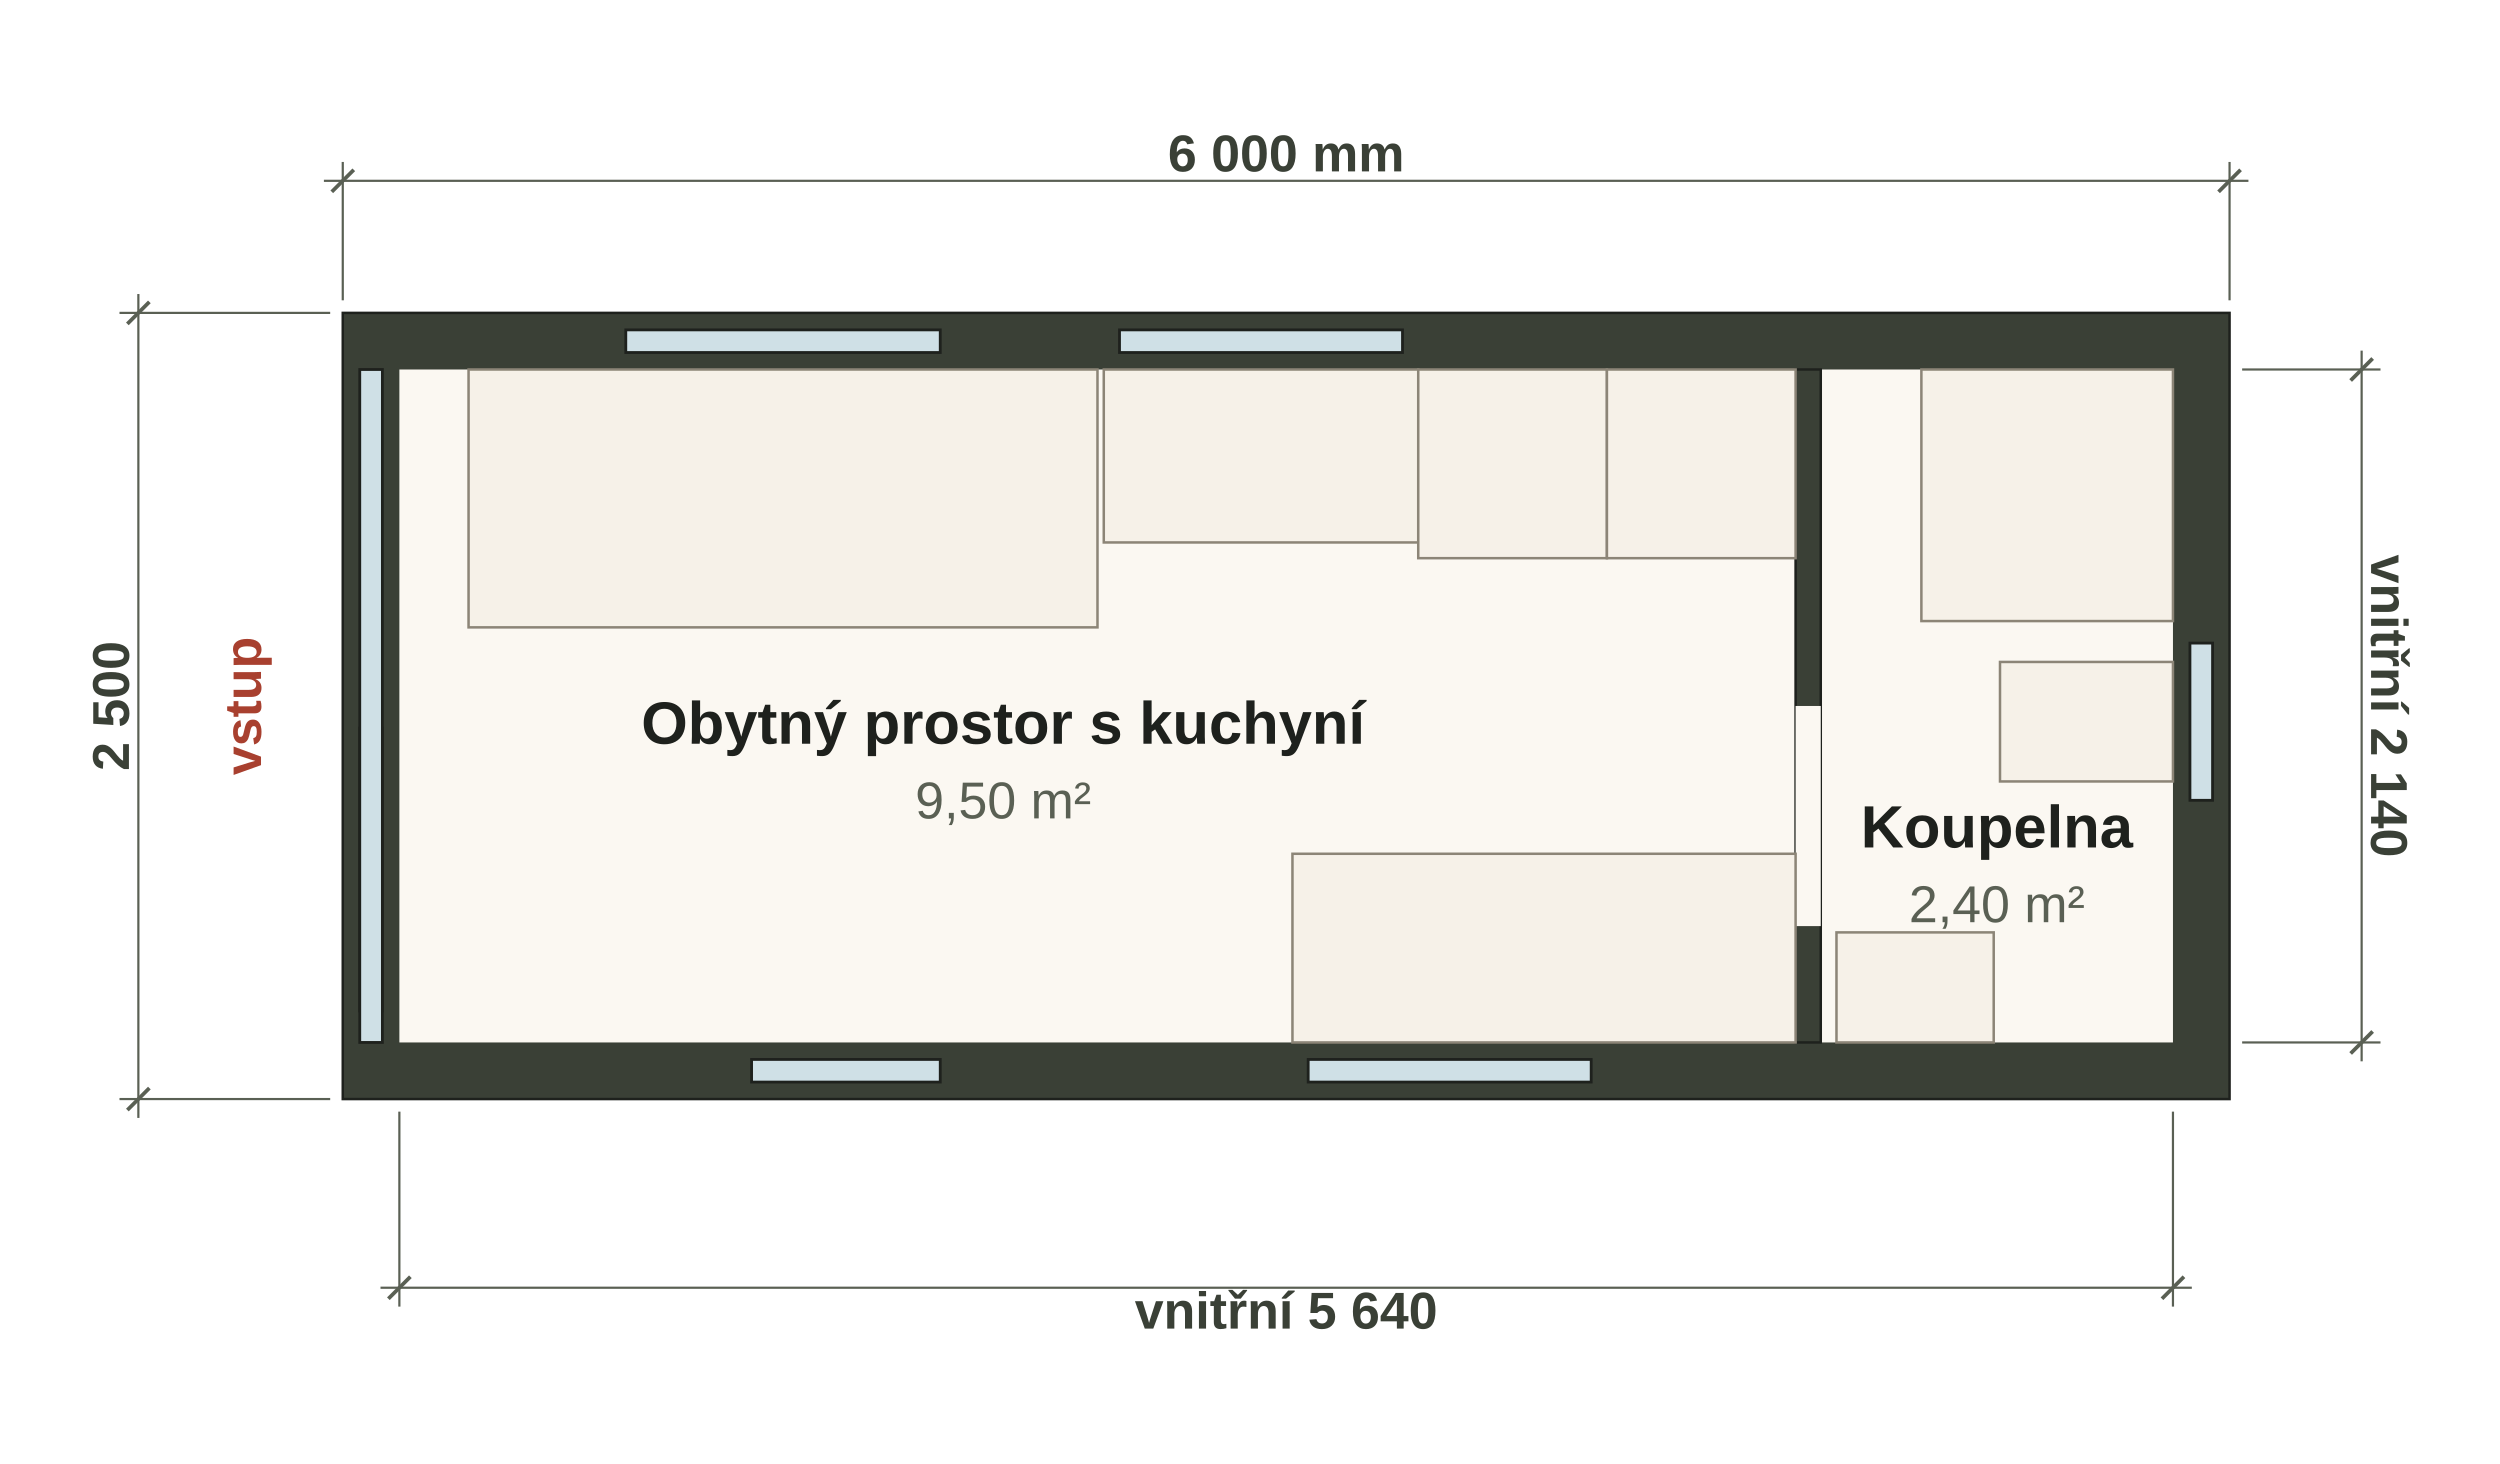
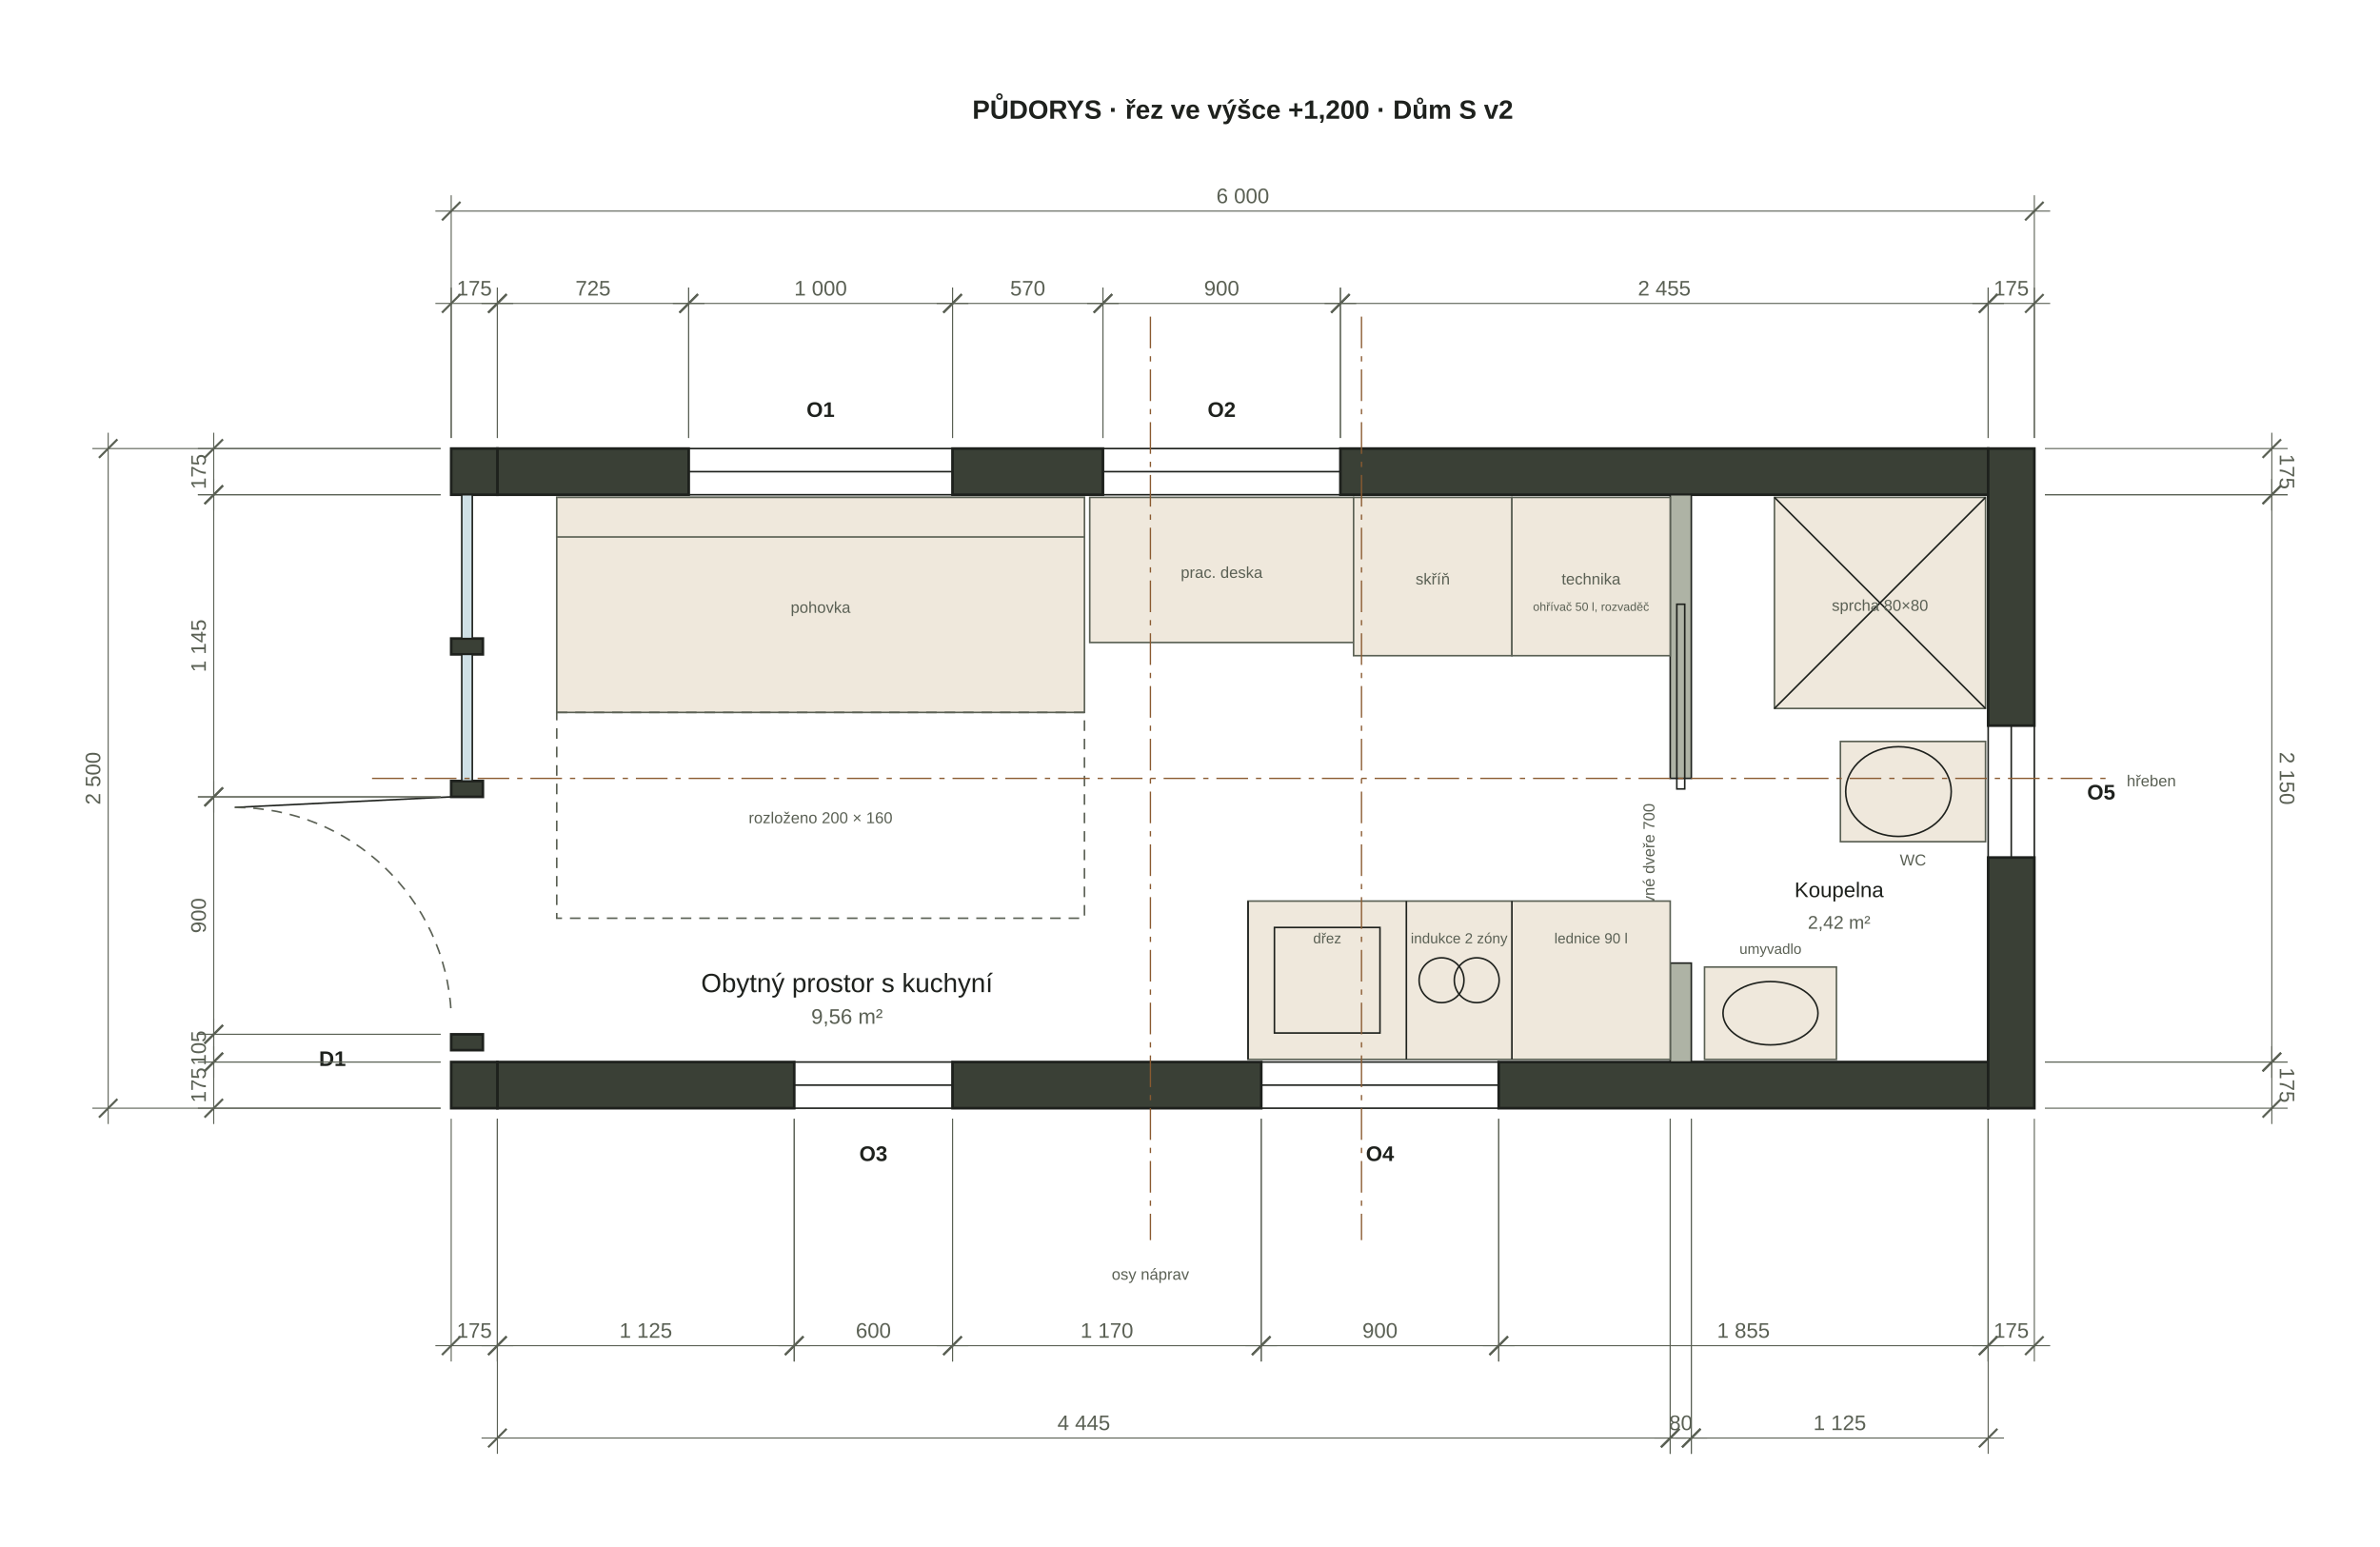
- <svg xmlns="http://www.w3.org/2000/svg" viewBox="-1090 -995 7950 4654.5" class="dwg" style="background:#FBF8F2" role="img" aria-label="">
+ <svg xmlns="http://www.w3.org/2000/svg" viewBox="-1710 -1700 9020 5860" width="180.4mm" height="117.2mm" class="dwg" role="img" aria-label="Dům S v2 – Půdorys">
  <style>
- .ln{fill:none;stroke:#1E211D;stroke-width:22;stroke-linejoin:round}.thin{fill:none;stroke:#1E211D;stroke-width:9}
- .wall{fill:#3A4036;stroke:#1E211D;stroke-width:8}.body{fill:#E9DCC6;stroke:#1E211D;stroke-width:18}
- .roof{fill:#3A4036;stroke:#1E211D;stroke-width:12}.steel{fill:#B9BDB4;stroke:#1E211D;stroke-width:10}
- .wheel{fill:#2A2E28;stroke:#1E211D;stroke-width:8}.glass{fill:#CFE0E6;stroke:#1E211D;stroke-width:9}
- .fur{fill:#F6F1E8;stroke:#8C8577;stroke-width:8}.room{fill:#FBF8F2}
- .dim,.tick{fill:none;stroke:#5A6054;stroke-width:7}.tick{stroke-width:12}.grd{fill:none;stroke:#8C8577;stroke-width:12}
- .hl{fill:none;stroke:#A8402F;stroke-width:10;stroke-dasharray:70 45}
- text{font-family:Manrope,Arial,sans-serif;fill:#1E211D}.td{fill:#3A4036;font-weight:600}.tl{font-weight:700}
- .tm{fill:#5A6054}.tr{fill:#A8402F;font-weight:700}
+ .ln{fill:none;stroke:#1E211D;stroke-width:14}.thin{fill:none;stroke:#1E211D;stroke-width:6}
+ .cut{fill:#3A4036;stroke:#1E211D;stroke-width:10}.cutl{fill:#AEB3A5;stroke:#1E211D;stroke-width:6}
+ .steel{fill:#8A5A30;stroke:#1E211D;stroke-width:6}.wheel{fill:#2A2E28;stroke:#1E211D;stroke-width:6}
+ .glass{fill:#CFE0E6;stroke:#1E211D;stroke-width:6}.fur{fill:#EFE8DC;stroke:#5A6054;stroke-width:6}
+ .hid{fill:none;stroke:#5A6054;stroke-width:6;stroke-dasharray:40 30}.ax{fill:none;stroke:#8A5A30;stroke-width:5;stroke-dasharray:120 30 20 30}
+ .dim,.tick{fill:none;stroke:#5A6054;stroke-width:4}.tick{stroke-width:8}.lvl{fill:#1E211D}
+ .grd{fill:none;stroke:#1E211D;stroke-width:10}.lim{fill:none;stroke:#A8402F;stroke-width:6;stroke-dasharray:60 40}
+ text{font-family:Manrope,Arial,sans-serif;fill:#1E211D}.td{fill:#5A6054}.tl{font-weight:600}.tr{fill:#A8402F}
</style>
-   <rect class="wall" x="0" y="0" width="6000" height="2500" />
-   <rect class="room" x="180" y="180" width="5640" height="2140" />
-   <rect class="wall" x="4620" y="180" width="80" height="2140" />
-   <rect class="room" x="4620" y="1250" width="80" height="700" />
-   <rect class="glass" x="900" y="54" width="1000" height="72" />
-   <rect class="glass" x="2470" y="54" width="900" height="72" />
-   <rect class="glass" x="1300" y="2374" width="600" height="72" />
-   <rect class="glass" x="3070" y="2374" width="900" height="72" />
-   <rect class="glass" x="5874" y="1050" width="72" height="500" />
-   <rect class="glass" x="54" y="1320" width="72" height="900" />
-   <rect class="glass" x="54" y="180" width="72" height="2140" />
-   <rect class="fur" x="400" y="180" width="2000" height="820" />
-   <rect class="fur" x="2420" y="180" width="1000" height="550" />
-   <rect class="fur" x="3420" y="180" width="600" height="600" />
-   <rect class="fur" x="4020" y="180" width="600" height="600" />
-   <rect class="fur" x="3020" y="1720" width="1600" height="600" />
-   <rect class="fur" x="5020" y="180" width="800" height="800" />
-   <rect class="fur" x="5270" y="1110" width="550" height="380" />
-   <rect class="fur" x="4750" y="1970" width="500" height="350" />
-   <text class="tl" x="2100" y="1370" font-size="190" text-anchor="middle">Obytný prostor s kuchyní</text>
-   <text class="tm" x="2100" y="1607.5" font-size="165" text-anchor="middle">9,50 m²</text>
-   <text class="tl" x="5260" y="1700" font-size="190" text-anchor="middle">Koupelna</text>
-   <text class="tm" x="5260" y="1937.5" font-size="165" text-anchor="middle">2,40 m²</text>
-   <text class="tr" x="-260" y="1250" font-size="165" text-anchor="middle" transform="rotate(-90 -260 1250)">vstup</text>
-   <line class="dim" x1="0" y1="-40" x2="0" y2="-480" />
-   <line class="dim" x1="6000" y1="-40" x2="6000" y2="-480" />
-   <line class="dim" x1="-60" y1="-420" x2="6060" y2="-420" />
-   <line class="tick" x1="-35" y1="-385" x2="35" y2="-455" />
-   <line class="tick" x1="5965" y1="-385" x2="6035" y2="-455" />
-   <text class="td" x="3000" y="-450" font-size="165" text-anchor="middle">6 000 mm</text>
-   <line class="dim" x1="-40" y1="0" x2="-710" y2="0" />
-   <line class="dim" x1="-40" y1="2500" x2="-710" y2="2500" />
-   <line class="dim" x1="-650" y1="-60" x2="-650" y2="2560" />
-   <line class="tick" x1="-685" y1="35" x2="-615" y2="-35" />
-   <line class="tick" x1="-685" y1="2535" x2="-615" y2="2465" />
-   <text class="td" x="-680" y="1250" font-size="165" text-anchor="middle" transform="rotate(-90 -680 1250)">2 500</text>
-   <line class="dim" x1="180" y1="2540" x2="180" y2="3160" />
-   <line class="dim" x1="5820" y1="2540" x2="5820" y2="3160" />
-   <line class="dim" x1="120" y1="3100" x2="5880" y2="3100" />
-   <line class="tick" x1="145" y1="3135" x2="215" y2="3065" />
-   <line class="tick" x1="5785" y1="3135" x2="5855" y2="3065" />
-   <text class="td" x="3000" y="3230" font-size="165" text-anchor="middle">vnitřní 5 640</text>
-   <line class="dim" x1="6040" y1="180" x2="6480" y2="180" />
-   <line class="dim" x1="6040" y1="2320" x2="6480" y2="2320" />
-   <line class="dim" x1="6420" y1="120" x2="6420" y2="2380" />
-   <line class="tick" x1="6385" y1="215" x2="6455" y2="145" />
-   <line class="tick" x1="6385" y1="2355" x2="6455" y2="2285" />
-   <text class="td" x="6450" y="1250" font-size="165" text-anchor="middle" transform="rotate(90 6450 1250)">vnitřní 2 140</text>
+   <rect class="cut" x="175" y="0" width="725" height="175" />
+   <rect class="thin" x="900" y="0" width="1000" height="175" />
+   <line class="thin" x1="900" y1="87.5" x2="1900" y2="87.5" />
+   <text class="tl" x="1400" y="-120" font-size="80" text-anchor="middle">O1</text>
+   <rect class="cut" x="1900" y="0" width="570" height="175" />
+   <rect class="thin" x="2470" y="0" width="900" height="175" />
+   <line class="thin" x1="2470" y1="87.5" x2="3370" y2="87.5" />
+   <text class="tl" x="2920" y="-120" font-size="80" text-anchor="middle">O2</text>
+   <rect class="cut" x="3370" y="0" width="2455" height="175" />
+   <rect class="cut" x="175" y="2325" width="1125" height="175" />
+   <rect class="thin" x="1300" y="2325" width="600" height="175" />
+   <line class="thin" x1="1300" y1="2412.5" x2="1900" y2="2412.5" />
+   <text class="tl" x="1600" y="2700" font-size="80" text-anchor="middle">O3</text>
+   <rect class="cut" x="1900" y="2325" width="1170" height="175" />
+   <rect class="thin" x="3070" y="2325" width="900" height="175" />
+   <line class="thin" x1="3070" y1="2412.5" x2="3970" y2="2412.5" />
+   <text class="tl" x="3520" y="2700" font-size="80" text-anchor="middle">O4</text>
+   <rect class="cut" x="3970" y="2325" width="1855" height="175" />
+   <rect class="cut" x="5825" y="0" width="175" height="1050" />
+   <rect class="thin" x="5825" y="1050" width="175" height="500" />
+   <line class="thin" x1="5912.5" y1="1050" x2="5912.5" y2="1550" />
+   <text class="tl" x="6200" y="1330" font-size="80" text-anchor="start">O5</text>
+   <rect class="cut" x="5825" y="1550" width="175" height="950" />
+   <rect class="cut" x="0" y="0" width="175" height="175" />
+   <rect class="cut" x="0" y="2325" width="175" height="175" />
+   <rect class="cut" x="0" y="720" width="120" height="60" />
+   <rect class="cut" x="0" y="1260" width="120" height="60" />
+   <rect class="cut" x="0" y="2220" width="120" height="60" />
+   <rect class="glass" x="40" y="175" width="40" height="545" />
+   <rect class="glass" x="40" y="780" width="40" height="480" />
+   <line class="thin" x1="0" y1="1320" x2="-820" y2="1360" />
+   <path class="hid" d="M -820 1360 A 820 820 0 0 1 0 2140" />
+   <text class="tl" x="-450" y="2340" font-size="80" text-anchor="middle">D1</text>
+   <rect class="cutl" x="4620" y="175" width="80" height="1075" />
+   <rect class="cutl" x="4620" y="1950" width="80" height="375" />
+   <rect class="thin" x="4645" y="590" width="30" height="700" />
+   <text class="td" x="4560" y="1600" font-size="60" text-anchor="middle" transform="rotate(-90 4560 1600)">posuvné dveře 700</text>
+   <rect class="fur" x="400" y="185" width="2000" height="815" />
+   <rect class="fur" x="400" y="185" width="2000" height="150" />
+   <rect class="hid" x="400" y="1000" width="2000" height="780" />
+   <text class="td" x="1400" y="1420" font-size="60" text-anchor="middle">rozloženo 200 × 160</text>
+   <text class="td" x="1400" y="622.5" font-size="60" text-anchor="middle">pohovka</text>
+   <rect class="fur" x="2420" y="185" width="1000" height="550" />
+   <text class="td" x="2920" y="490" font-size="60" text-anchor="middle">prac. deska</text>
+   <rect class="fur" x="3420" y="185" width="600" height="600" />
+   <text class="td" x="3720" y="515" font-size="60" text-anchor="middle">skříň</text>
+   <rect class="fur" x="4020" y="185" width="600" height="600" />
+   <text class="td" x="4320" y="515" font-size="60" text-anchor="middle">technika</text>
+   <text class="td" x="4320" y="615" font-size="45" text-anchor="middle">ohřívač 50 l, rozvaděč</text>
+   <rect class="fur" x="3020" y="1715" width="1600" height="600" />
+   <line class="thin" x1="3020" y1="1715" x2="3020" y2="2315" />
+   <text class="td" x="3320" y="1875" font-size="55" text-anchor="middle">dřez</text>
+   <rect class="thin" x="3120" y="1815" width="400" height="400" />
+   <line class="thin" x1="3620" y1="1715" x2="3620" y2="2315" />
+   <text class="td" x="3820" y="1875" font-size="55" text-anchor="middle">indukce 2 zóny</text>
+   <circle class="thin" cx="3753.3" cy="2015" r="85" />
+   <circle class="thin" cx="3886.7" cy="2015" r="85" />
+   <line class="thin" x1="4020" y1="1715" x2="4020" y2="2315" />
+   <text class="td" x="4320" y="1875" font-size="55" text-anchor="middle">lednice 90 l</text>
+   <rect class="fur" x="5015" y="185" width="800" height="800" />
+   <line class="thin" x1="5015" y1="185" x2="5815" y2="985" />
+   <line class="thin" x1="5015" y1="985" x2="5815" y2="185" />
+   <text class="td" x="5415" y="615" font-size="60" text-anchor="middle">sprcha 80×80</text>
+   <rect class="fur" x="5265" y="1110" width="550" height="380" />
+   <ellipse class="thin" cx="5485" cy="1300" rx="200" ry="170" />
+   <text class="td" x="5540" y="1580" font-size="60" text-anchor="middle">WC</text>
+   <rect class="fur" x="4750" y="1965" width="500" height="350" />
+   <ellipse class="thin" cx="5000" cy="2140" rx="180" ry="120" />
+   <text class="td" x="5000" y="1915" font-size="55" text-anchor="middle">umyvadlo</text>
+   <text class="t" x="1500" y="2060" font-size="100" text-anchor="middle">Obytný prostor s kuchyní</text>
+   <text class="td" x="1500" y="2180" font-size="80" text-anchor="middle">9,56 m²</text>
+   <text class="t" x="5260" y="1700" font-size="80" text-anchor="middle">Koupelna</text>
+   <text class="td" x="5260" y="1820" font-size="70" text-anchor="middle">2,42 m²</text>
+   <line class="ax" x1="2650" y1="-500" x2="2650" y2="3000" />
+   <line class="ax" x1="3450" y1="-500" x2="3450" y2="3000" />
+   <text class="td" x="2650" y="3150" font-size="60" text-anchor="middle">osy náprav</text>
+   <line class="ax" x1="-300" y1="1250" x2="6300" y2="1250" />
+   <text class="td" x="6350" y="1280" font-size="60" text-anchor="start">hřeben</text>
+   <line class="dim" x1="0" y1="-40" x2="0" y2="-960" />
+   <line class="dim" x1="6000" y1="-40" x2="6000" y2="-960" />
+   <line class="dim" x1="-60" y1="-900" x2="6060" y2="-900" />
+   <line class="tick" x1="-35" y1="-865" x2="35" y2="-935" />
+   <line class="tick" x1="5965" y1="-865" x2="6035" y2="-935" />
+   <text class="td" x="3000" y="-930" font-size="80" text-anchor="middle">6 000</text>
+   <line class="dim" x1="0" y1="-40" x2="0" y2="-610" />
+   <line class="dim" x1="175" y1="-40" x2="175" y2="-610" />
+   <line class="dim" x1="-60" y1="-550" x2="235" y2="-550" />
+   <line class="tick" x1="-35" y1="-515" x2="35" y2="-585" />
+   <line class="tick" x1="140" y1="-515" x2="210" y2="-585" />
+   <text class="td" x="87.5" y="-580" font-size="80" text-anchor="middle">175</text>
+   <line class="dim" x1="175" y1="-40" x2="175" y2="-610" />
+   <line class="dim" x1="900" y1="-40" x2="900" y2="-610" />
+   <line class="dim" x1="115" y1="-550" x2="960" y2="-550" />
+   <line class="tick" x1="140" y1="-515" x2="210" y2="-585" />
+   <line class="tick" x1="865" y1="-515" x2="935" y2="-585" />
+   <text class="td" x="537.5" y="-580" font-size="80" text-anchor="middle">725</text>
+   <line class="dim" x1="900" y1="-40" x2="900" y2="-610" />
+   <line class="dim" x1="1900" y1="-40" x2="1900" y2="-610" />
+   <line class="dim" x1="840" y1="-550" x2="1960" y2="-550" />
+   <line class="tick" x1="865" y1="-515" x2="935" y2="-585" />
+   <line class="tick" x1="1865" y1="-515" x2="1935" y2="-585" />
+   <text class="td" x="1400" y="-580" font-size="80" text-anchor="middle">1 000</text>
+   <line class="dim" x1="1900" y1="-40" x2="1900" y2="-610" />
+   <line class="dim" x1="2470" y1="-40" x2="2470" y2="-610" />
+   <line class="dim" x1="1840" y1="-550" x2="2530" y2="-550" />
+   <line class="tick" x1="1865" y1="-515" x2="1935" y2="-585" />
+   <line class="tick" x1="2435" y1="-515" x2="2505" y2="-585" />
+   <text class="td" x="2185" y="-580" font-size="80" text-anchor="middle">570</text>
+   <line class="dim" x1="2470" y1="-40" x2="2470" y2="-610" />
+   <line class="dim" x1="3370" y1="-40" x2="3370" y2="-610" />
+   <line class="dim" x1="2410" y1="-550" x2="3430" y2="-550" />
+   <line class="tick" x1="2435" y1="-515" x2="2505" y2="-585" />
+   <line class="tick" x1="3335" y1="-515" x2="3405" y2="-585" />
+   <text class="td" x="2920" y="-580" font-size="80" text-anchor="middle">900</text>
+   <line class="dim" x1="3370" y1="-40" x2="3370" y2="-610" />
+   <line class="dim" x1="5825" y1="-40" x2="5825" y2="-610" />
+   <line class="dim" x1="3310" y1="-550" x2="5885" y2="-550" />
+   <line class="tick" x1="3335" y1="-515" x2="3405" y2="-585" />
+   <line class="tick" x1="5790" y1="-515" x2="5860" y2="-585" />
+   <text class="td" x="4597.5" y="-580" font-size="80" text-anchor="middle">2 455</text>
+   <line class="dim" x1="5825" y1="-40" x2="5825" y2="-610" />
+   <line class="dim" x1="6000" y1="-40" x2="6000" y2="-610" />
+   <line class="dim" x1="5765" y1="-550" x2="6060" y2="-550" />
+   <line class="tick" x1="5790" y1="-515" x2="5860" y2="-585" />
+   <line class="tick" x1="5965" y1="-515" x2="6035" y2="-585" />
+   <text class="td" x="5912.5" y="-580" font-size="80" text-anchor="middle">175</text>
+   <line class="dim" x1="0" y1="2540" x2="0" y2="3460" />
+   <line class="dim" x1="175" y1="2540" x2="175" y2="3460" />
+   <line class="dim" x1="-60" y1="3400" x2="235" y2="3400" />
+   <line class="tick" x1="-35" y1="3435" x2="35" y2="3365" />
+   <line class="tick" x1="140" y1="3435" x2="210" y2="3365" />
+   <text class="td" x="87.5" y="3370" font-size="80" text-anchor="middle">175</text>
+   <line class="dim" x1="175" y1="2540" x2="175" y2="3460" />
+   <line class="dim" x1="1300" y1="2540" x2="1300" y2="3460" />
+   <line class="dim" x1="115" y1="3400" x2="1360" y2="3400" />
+   <line class="tick" x1="140" y1="3435" x2="210" y2="3365" />
+   <line class="tick" x1="1265" y1="3435" x2="1335" y2="3365" />
+   <text class="td" x="737.5" y="3370" font-size="80" text-anchor="middle">1 125</text>
+   <line class="dim" x1="1300" y1="2540" x2="1300" y2="3460" />
+   <line class="dim" x1="1900" y1="2540" x2="1900" y2="3460" />
+   <line class="dim" x1="1240" y1="3400" x2="1960" y2="3400" />
+   <line class="tick" x1="1265" y1="3435" x2="1335" y2="3365" />
+   <line class="tick" x1="1865" y1="3435" x2="1935" y2="3365" />
+   <text class="td" x="1600" y="3370" font-size="80" text-anchor="middle">600</text>
+   <line class="dim" x1="1900" y1="2540" x2="1900" y2="3460" />
+   <line class="dim" x1="3070" y1="2540" x2="3070" y2="3460" />
+   <line class="dim" x1="1840" y1="3400" x2="3130" y2="3400" />
+   <line class="tick" x1="1865" y1="3435" x2="1935" y2="3365" />
+   <line class="tick" x1="3035" y1="3435" x2="3105" y2="3365" />
+   <text class="td" x="2485" y="3370" font-size="80" text-anchor="middle">1 170</text>
+   <line class="dim" x1="3070" y1="2540" x2="3070" y2="3460" />
+   <line class="dim" x1="3970" y1="2540" x2="3970" y2="3460" />
+   <line class="dim" x1="3010" y1="3400" x2="4030" y2="3400" />
+   <line class="tick" x1="3035" y1="3435" x2="3105" y2="3365" />
+   <line class="tick" x1="3935" y1="3435" x2="4005" y2="3365" />
+   <text class="td" x="3520" y="3370" font-size="80" text-anchor="middle">900</text>
+   <line class="dim" x1="3970" y1="2540" x2="3970" y2="3460" />
+   <line class="dim" x1="5825" y1="2540" x2="5825" y2="3460" />
+   <line class="dim" x1="3910" y1="3400" x2="5885" y2="3400" />
+   <line class="tick" x1="3935" y1="3435" x2="4005" y2="3365" />
+   <line class="tick" x1="5790" y1="3435" x2="5860" y2="3365" />
+   <text class="td" x="4897.5" y="3370" font-size="80" text-anchor="middle">1 855</text>
+   <line class="dim" x1="5825" y1="2540" x2="5825" y2="3460" />
+   <line class="dim" x1="6000" y1="2540" x2="6000" y2="3460" />
+   <line class="dim" x1="5765" y1="3400" x2="6060" y2="3400" />
+   <line class="tick" x1="5790" y1="3435" x2="5860" y2="3365" />
+   <line class="tick" x1="5965" y1="3435" x2="6035" y2="3365" />
+   <text class="td" x="5912.5" y="3370" font-size="80" text-anchor="middle">175</text>
+   <line class="dim" x1="175" y1="2540" x2="175" y2="3810" />
+   <line class="dim" x1="4620" y1="2540" x2="4620" y2="3810" />
+   <line class="dim" x1="115" y1="3750" x2="4680" y2="3750" />
+   <line class="tick" x1="140" y1="3785" x2="210" y2="3715" />
+   <line class="tick" x1="4585" y1="3785" x2="4655" y2="3715" />
+   <text class="td" x="2397.5" y="3720" font-size="80" text-anchor="middle">4 445</text>
+   <line class="dim" x1="4620" y1="2540" x2="4620" y2="3810" />
+   <line class="dim" x1="4700" y1="2540" x2="4700" y2="3810" />
+   <line class="dim" x1="4560" y1="3750" x2="4760" y2="3750" />
+   <line class="tick" x1="4585" y1="3785" x2="4655" y2="3715" />
+   <line class="tick" x1="4665" y1="3785" x2="4735" y2="3715" />
+   <text class="td" x="4660" y="3720" font-size="80" text-anchor="middle">80</text>
+   <line class="dim" x1="4700" y1="2540" x2="4700" y2="3810" />
+   <line class="dim" x1="5825" y1="2540" x2="5825" y2="3810" />
+   <line class="dim" x1="4640" y1="3750" x2="5885" y2="3750" />
+   <line class="tick" x1="4665" y1="3785" x2="4735" y2="3715" />
+   <line class="tick" x1="5790" y1="3785" x2="5860" y2="3715" />
+   <text class="td" x="5262.5" y="3720" font-size="80" text-anchor="middle">1 125</text>
+   <line class="dim" x1="-40" y1="0" x2="-1360" y2="0" />
+   <line class="dim" x1="-40" y1="2500" x2="-1360" y2="2500" />
+   <line class="dim" x1="-1300" y1="-60" x2="-1300" y2="2560" />
+   <line class="tick" x1="-1335" y1="35" x2="-1265" y2="-35" />
+   <line class="tick" x1="-1335" y1="2535" x2="-1265" y2="2465" />
+   <text class="td" x="-1330" y="1250" font-size="80" text-anchor="middle" transform="rotate(-90 -1330 1250)">2 500</text>
+   <line class="dim" x1="-40" y1="0" x2="-960" y2="0" />
+   <line class="dim" x1="-40" y1="175" x2="-960" y2="175" />
+   <line class="dim" x1="-900" y1="-60" x2="-900" y2="235" />
+   <line class="tick" x1="-935" y1="35" x2="-865" y2="-35" />
+   <line class="tick" x1="-935" y1="210" x2="-865" y2="140" />
+   <text class="td" x="-930" y="87.5" font-size="80" text-anchor="middle" transform="rotate(-90 -930 87.5)">175</text>
+   <line class="dim" x1="-40" y1="175" x2="-960" y2="175" />
+   <line class="dim" x1="-40" y1="1320" x2="-960" y2="1320" />
+   <line class="dim" x1="-900" y1="115" x2="-900" y2="1380" />
+   <line class="tick" x1="-935" y1="210" x2="-865" y2="140" />
+   <line class="tick" x1="-935" y1="1355" x2="-865" y2="1285" />
+   <text class="td" x="-930" y="747.5" font-size="80" text-anchor="middle" transform="rotate(-90 -930 747.5)">1 145</text>
+   <line class="dim" x1="-40" y1="1320" x2="-960" y2="1320" />
+   <line class="dim" x1="-40" y1="2220" x2="-960" y2="2220" />
+   <line class="dim" x1="-900" y1="1260" x2="-900" y2="2280" />
+   <line class="tick" x1="-935" y1="1355" x2="-865" y2="1285" />
+   <line class="tick" x1="-935" y1="2255" x2="-865" y2="2185" />
+   <text class="td" x="-930" y="1770" font-size="80" text-anchor="middle" transform="rotate(-90 -930 1770)">900</text>
+   <line class="dim" x1="-40" y1="2220" x2="-960" y2="2220" />
+   <line class="dim" x1="-40" y1="2325" x2="-960" y2="2325" />
+   <line class="dim" x1="-900" y1="2160" x2="-900" y2="2385" />
+   <line class="tick" x1="-935" y1="2255" x2="-865" y2="2185" />
+   <line class="tick" x1="-935" y1="2360" x2="-865" y2="2290" />
+   <text class="td" x="-930" y="2272.5" font-size="80" text-anchor="middle" transform="rotate(-90 -930 2272.5)">105</text>
+   <line class="dim" x1="-40" y1="2325" x2="-960" y2="2325" />
+   <line class="dim" x1="-40" y1="2500" x2="-960" y2="2500" />
+   <line class="dim" x1="-900" y1="2265" x2="-900" y2="2560" />
+   <line class="tick" x1="-935" y1="2360" x2="-865" y2="2290" />
+   <line class="tick" x1="-935" y1="2535" x2="-865" y2="2465" />
+   <text class="td" x="-930" y="2412.5" font-size="80" text-anchor="middle" transform="rotate(-90 -930 2412.5)">175</text>
+   <line class="dim" x1="6040" y1="0" x2="6960" y2="0" />
+   <line class="dim" x1="6040" y1="175" x2="6960" y2="175" />
+   <line class="dim" x1="6900" y1="-60" x2="6900" y2="235" />
+   <line class="tick" x1="6865" y1="35" x2="6935" y2="-35" />
+   <line class="tick" x1="6865" y1="210" x2="6935" y2="140" />
+   <text class="td" x="6930" y="87.5" font-size="80" text-anchor="middle" transform="rotate(90 6930 87.5)">175</text>
+   <line class="dim" x1="6040" y1="175" x2="6960" y2="175" />
+   <line class="dim" x1="6040" y1="2325" x2="6960" y2="2325" />
+   <line class="dim" x1="6900" y1="115" x2="6900" y2="2385" />
+   <line class="tick" x1="6865" y1="210" x2="6935" y2="140" />
+   <line class="tick" x1="6865" y1="2360" x2="6935" y2="2290" />
+   <text class="td" x="6930" y="1250" font-size="80" text-anchor="middle" transform="rotate(90 6930 1250)">2 150</text>
+   <line class="dim" x1="6040" y1="2325" x2="6960" y2="2325" />
+   <line class="dim" x1="6040" y1="2500" x2="6960" y2="2500" />
+   <line class="dim" x1="6900" y1="2265" x2="6900" y2="2560" />
+   <line class="tick" x1="6865" y1="2360" x2="6935" y2="2290" />
+   <line class="tick" x1="6865" y1="2535" x2="6935" y2="2465" />
+   <text class="td" x="6930" y="2412.5" font-size="80" text-anchor="middle" transform="rotate(90 6930 2412.5)">175</text>
+   <text class="tl" x="3000" y="-1250" font-size="100" text-anchor="middle">PŮDORYS · řez ve výšce +1,200 · Dům S v2</text>
</svg>
